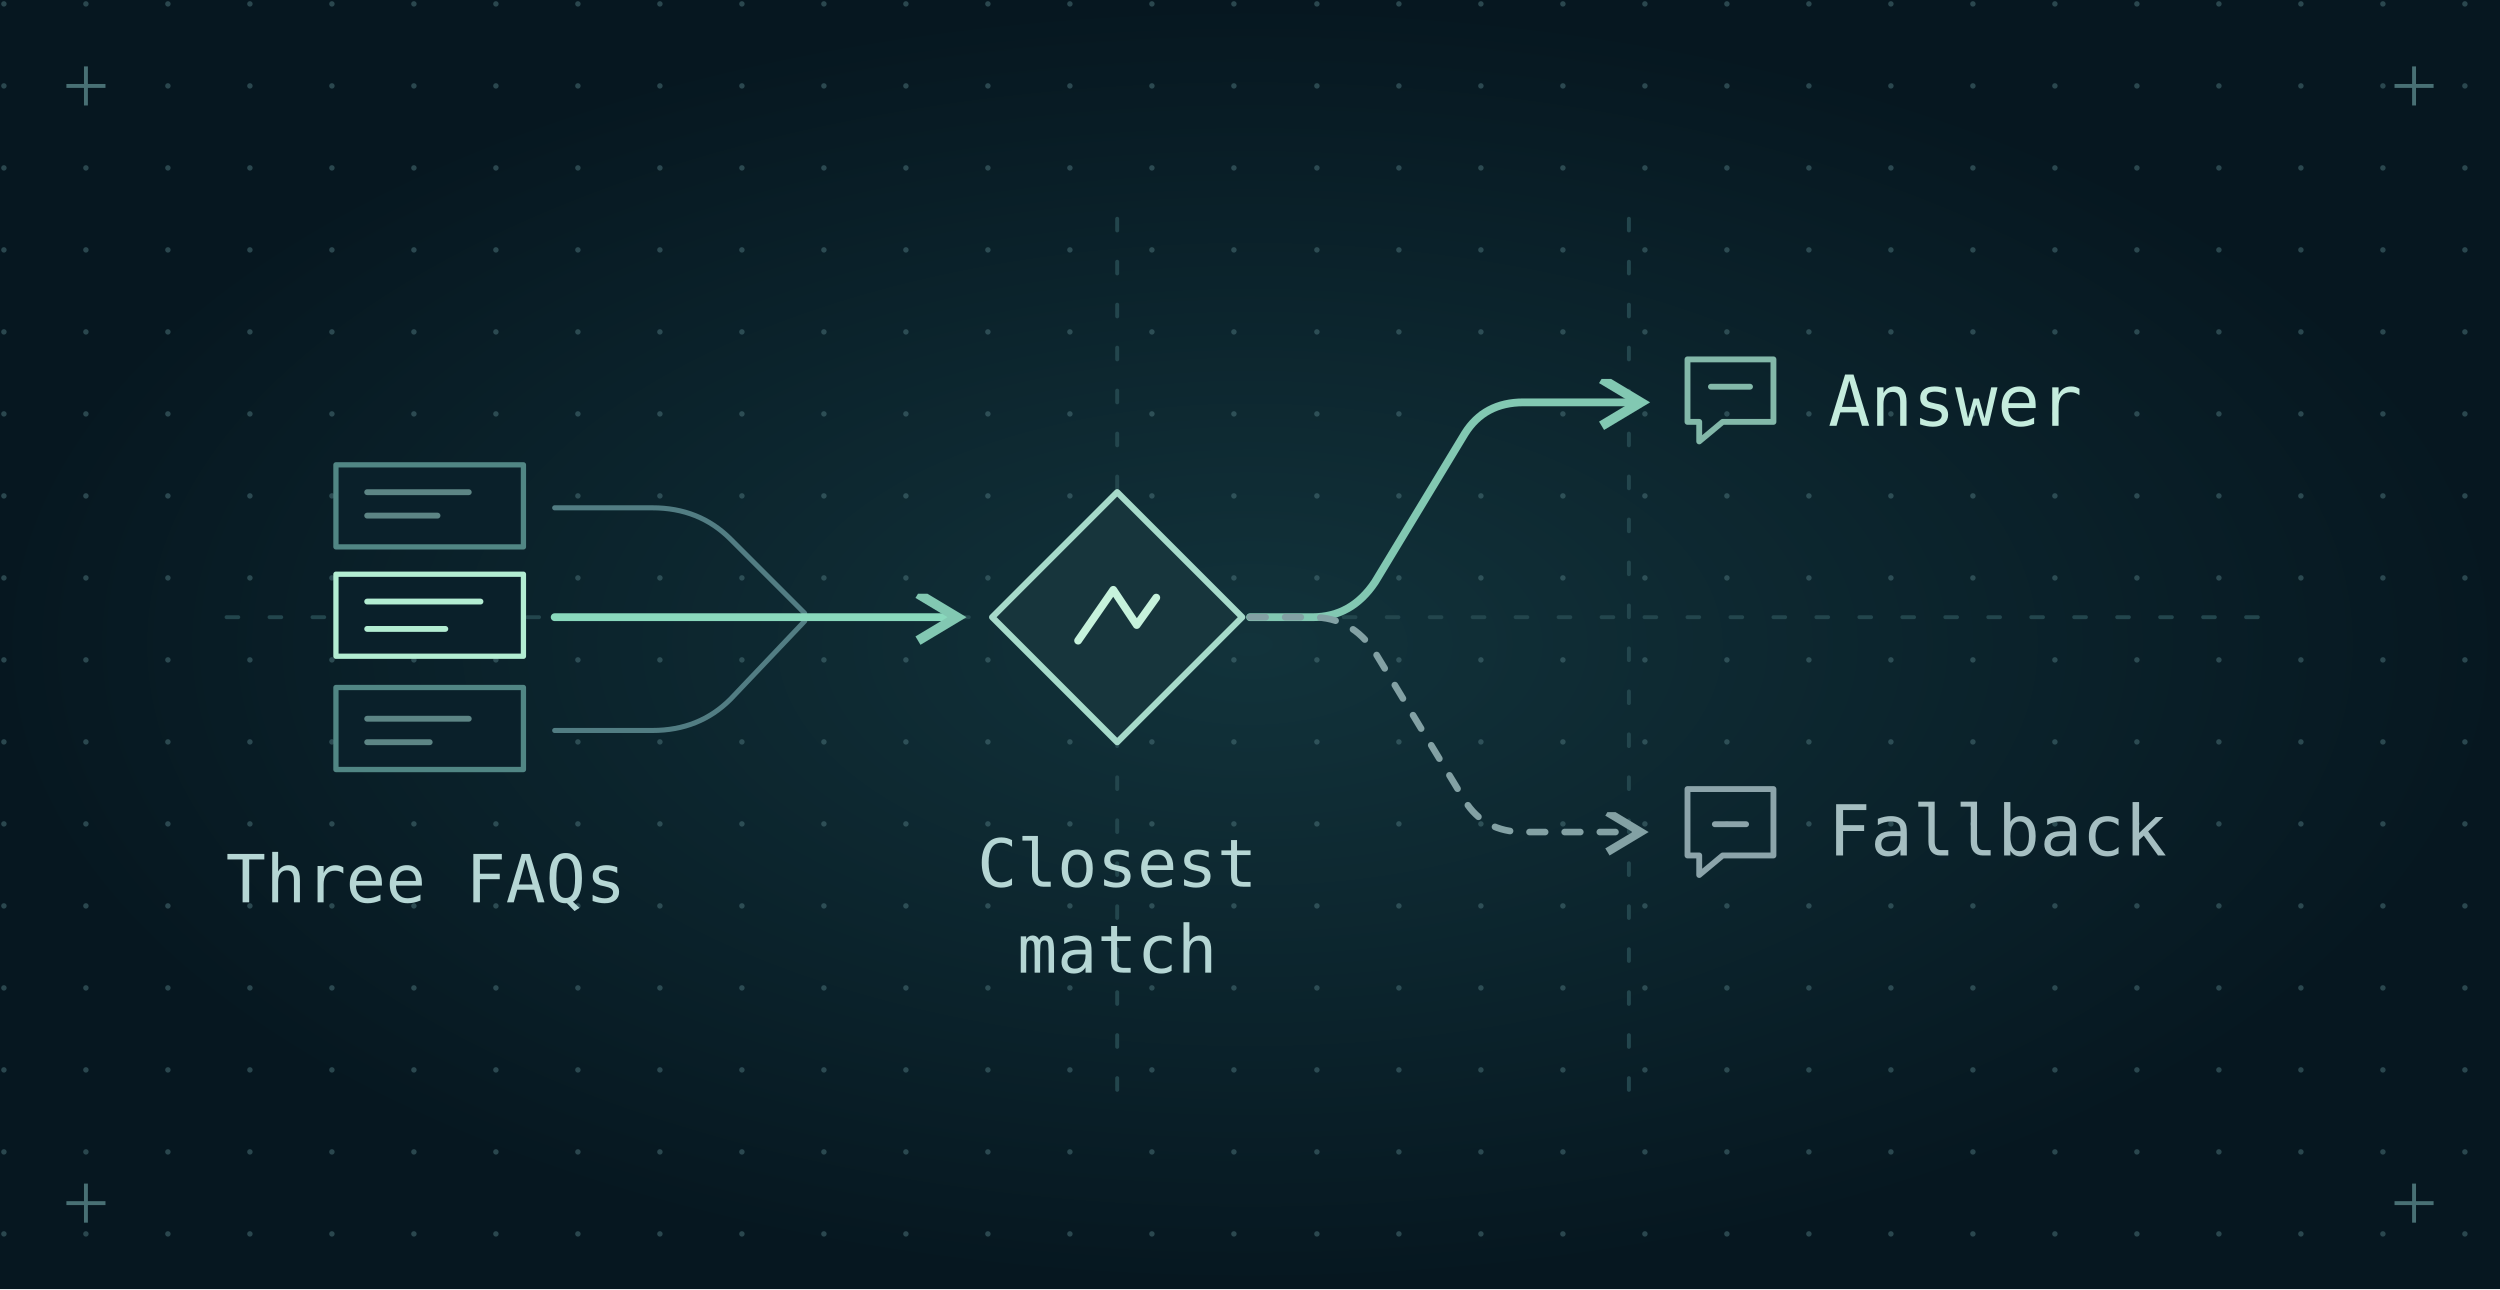
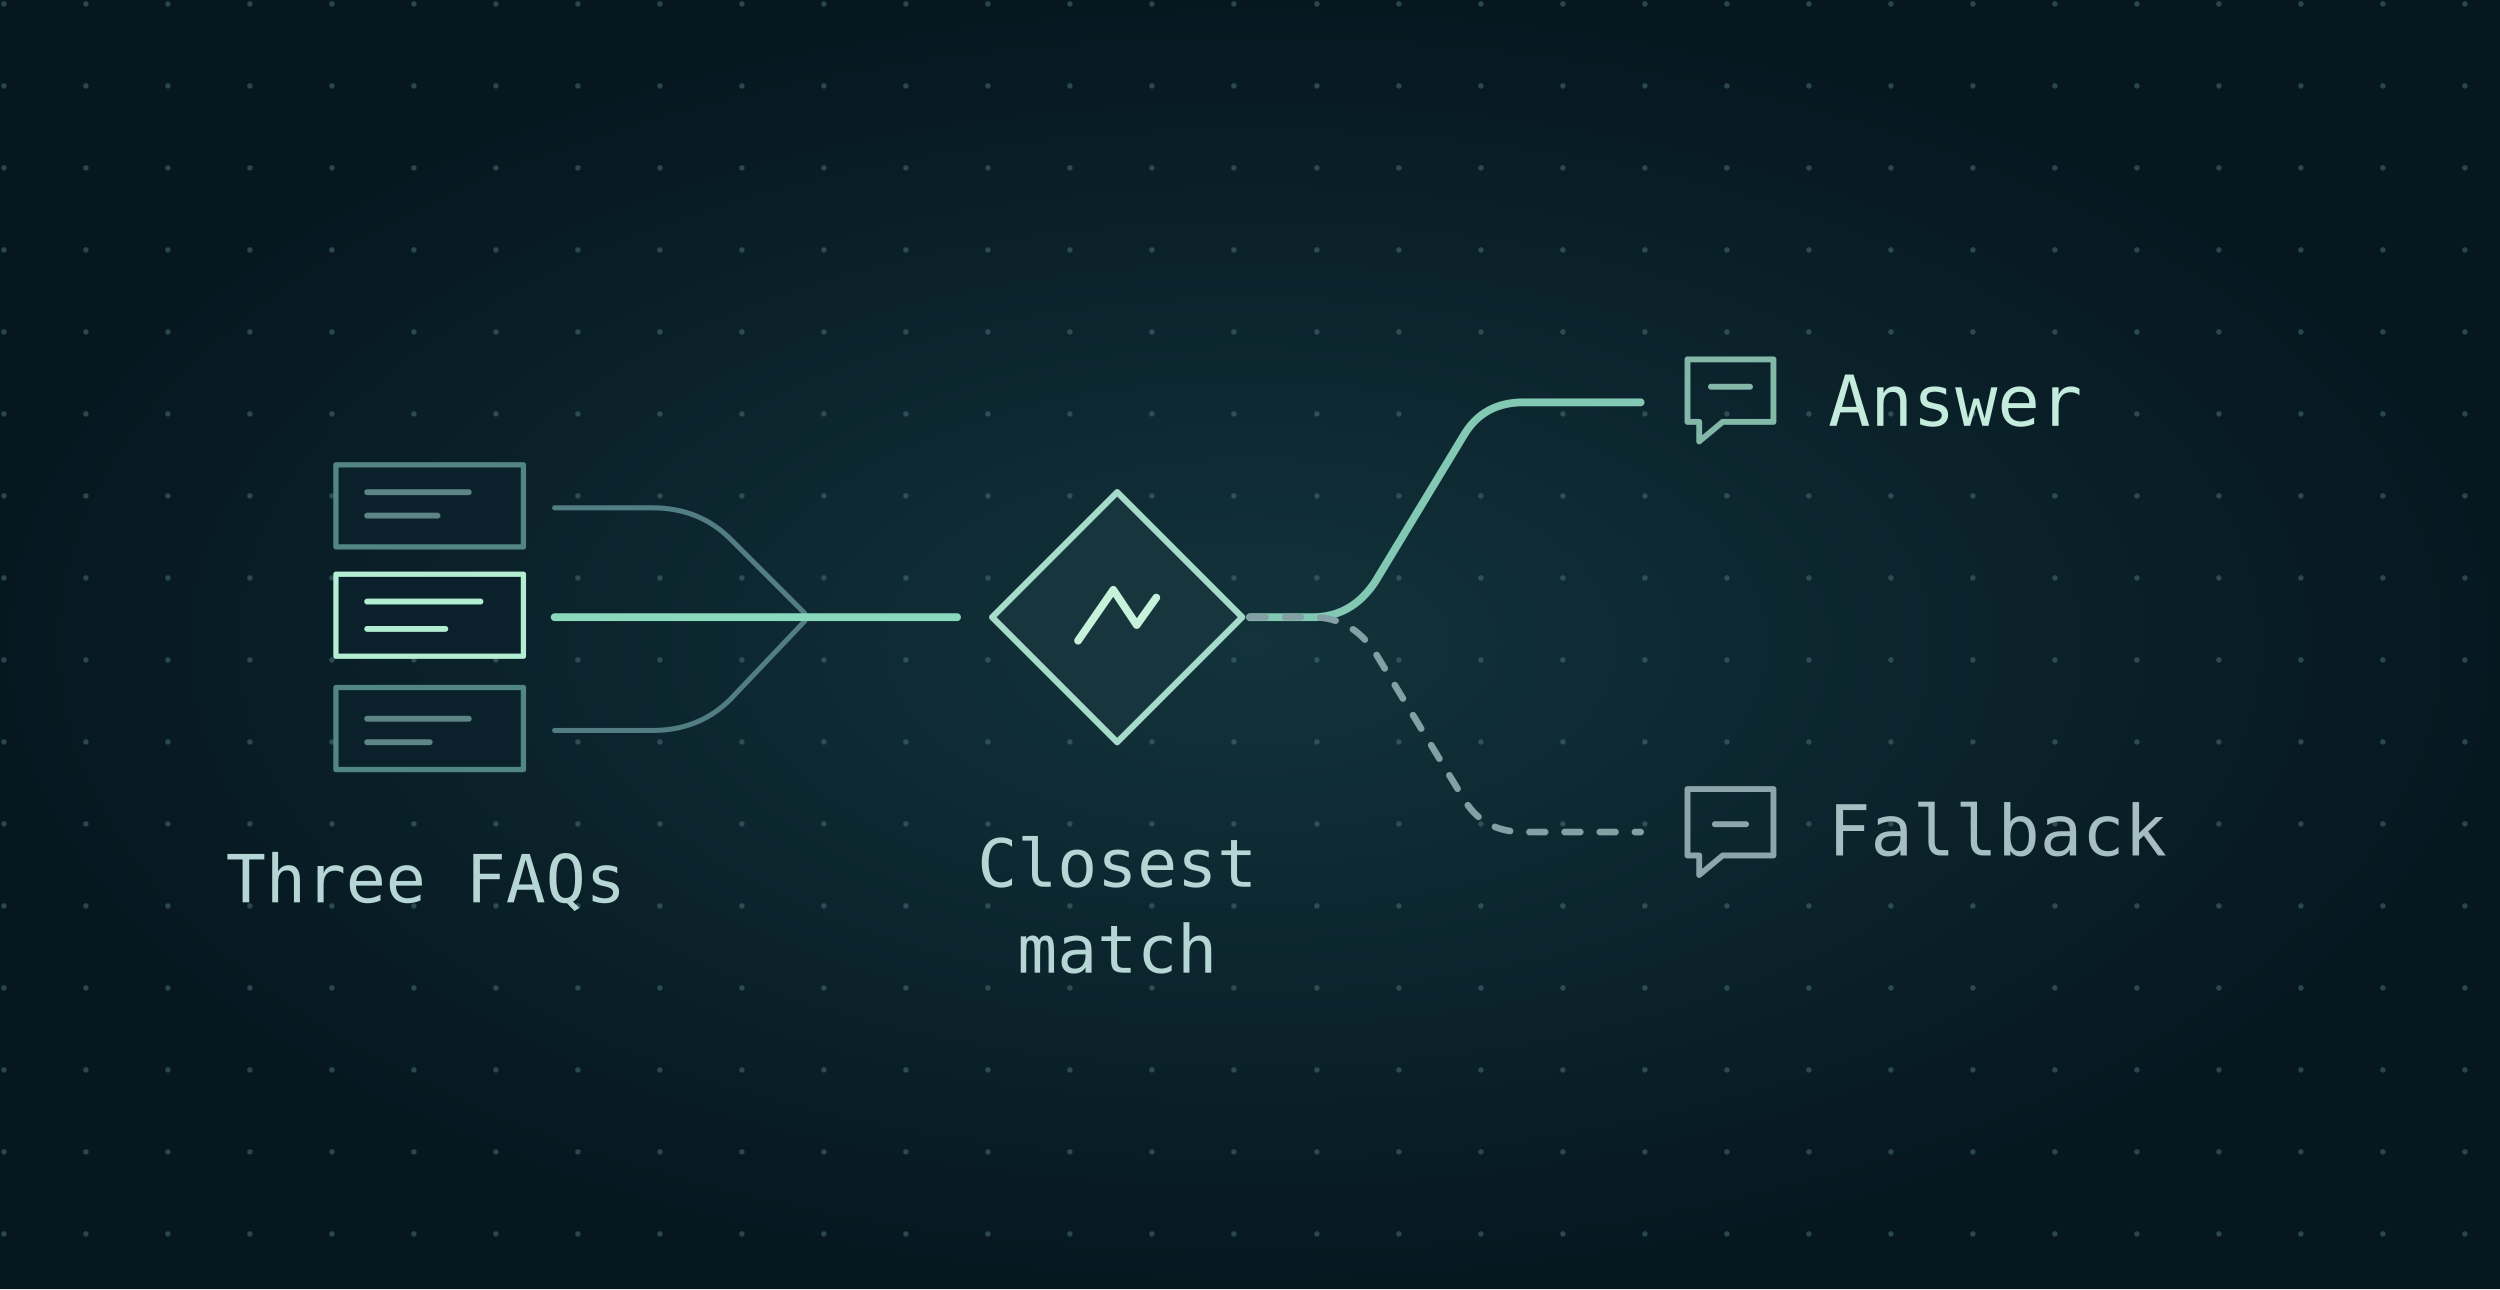
<svg xmlns="http://www.w3.org/2000/svg" viewBox="0 0 640 330" role="img" aria-labelledby="title desc">
  <defs>
    <radialGradient id="field">
      <stop stop-color="#12333b" />
      <stop offset="1" stop-color="#061720" />
    </radialGradient>
    <pattern id="marks" width="21" height="21" patternUnits="userSpaceOnUse">
      <circle cx="1" cy="1" r=".7" fill="#50797f" />
    </pattern>
-     <g id="cross">
-       <path d="M-5 0H5M0-5V5" stroke="#487074" stroke-width="1" />
-     </g>
-     <marker id="arrow" markerWidth="8" markerHeight="8" refX="6" refY="3" orient="auto">
-       <path d="M1 0l5 3-5 3" fill="none" stroke="#82c8b2" stroke-width="1.25" />
-     </marker>
-     <marker id="dimArrow" markerWidth="8" markerHeight="8" refX="6" refY="3" orient="auto">
-       <path d="M1 0l5 3-5 3" fill="none" stroke="#83a1a4" stroke-width="1.25" />
-     </marker>
  </defs>
  <path fill="url(#field)" d="M0 0h640v330H0z" />
  <path fill="url(#marks)" opacity=".49" d="M0 0h640v330H0z" />
  <g fill="none" stroke-linecap="round" stroke-linejoin="round">
-     <g stroke="#23464d" stroke-dasharray="3 8">
-       <path d="M58 158h525M286 56v224m131-224v224" />
-     </g>
    <g stroke="#527d83" stroke-width="1.3">
      <path d="M142 130h25q12 0 20 8l19 19m-64 30h25q12 0 20-8l19-20" />
    </g>
-     <path d="M142 158h103" stroke="#8ad9bd" stroke-width="2" marker-end="url(#arrow)" />
+     <path d="M142 158h103" stroke="#8ad9bd" stroke-width="2" />
    <g fill="#0a202a" stroke="#518684" stroke-width="1.35">
      <path d="M86 119h48v21H86z" />
      <path d="M86 176h48v21H86z" />
      <path d="M86 147h48v21H86z" stroke="#b3edd2" />
    </g>
    <g stroke="#5d8585" stroke-width="1.5">
      <path d="M94 126h26m-26 6h18m-18 52h26m-26 6h16" />
    </g>
    <path d="M94 154h29m-29 7h20" stroke="#b3edd2" stroke-width="1.5" />
    <path d="M286 126l32 32-32 32-32-32z" stroke="#a6daca" stroke-width="1.6" fill="#17353c" />
    <path d="M276 164l9-13 6 9 5-7" stroke="#c6f2dc" stroke-width="2" />
-     <path d="M320 158h16q10 0 16-9l23-38q5-8 15-8h30" stroke="#82c8b2" stroke-width="2" marker-end="url(#arrow)" />
-     <path d="M320 158h16q10 0 16 9l23 38q5 8 15 8h30" stroke="#83a1a4" stroke-dasharray="4 5" stroke-width="1.7" marker-end="url(#dimArrow)" />
+     <path d="M320 158h16q10 0 16-9l23-38q5-8 15-8h30" stroke="#82c8b2" stroke-width="2" />
+     <path d="M320 158h16q10 0 16 9l23 38q5 8 15 8h30" stroke="#83a1a4" stroke-dasharray="4 5" stroke-width="1.7" />
    <g stroke="#83b8a9" stroke-width="1.5">
      <path d="M432 92h22v16h-13l-6 5v-5h-3z" />
      <path d="M438 99h10" />
    </g>
    <g stroke="#8ca4aa" stroke-width="1.5">
      <path d="M432 202h22v17h-13l-6 5v-5h-3z" />
      <path d="M439 211h8" />
    </g>
  </g>
  <g font-family="ui-monospace,Menlo,Consolas,monospace" fill="#b5d6d4">
    <text x="109" y="231" text-anchor="middle" font-size="17">Three FAQs</text>
    <text x="286" y="227" text-anchor="middle" font-size="17">Closest</text>
    <text x="286" y="249" text-anchor="middle" font-size="17">match</text>
    <text x="468" y="109" font-size="18" fill="#c4ecdd">Answer</text>
    <text x="468" y="219" font-size="18" fill="#a5bec1">Fallback</text>
  </g>
-   <use href="#cross" x="22" y="22" />
-   <use href="#cross" x="618" y="22" />
-   <use href="#cross" x="22" y="308" />
-   <use href="#cross" x="618" y="308" />
</svg>
